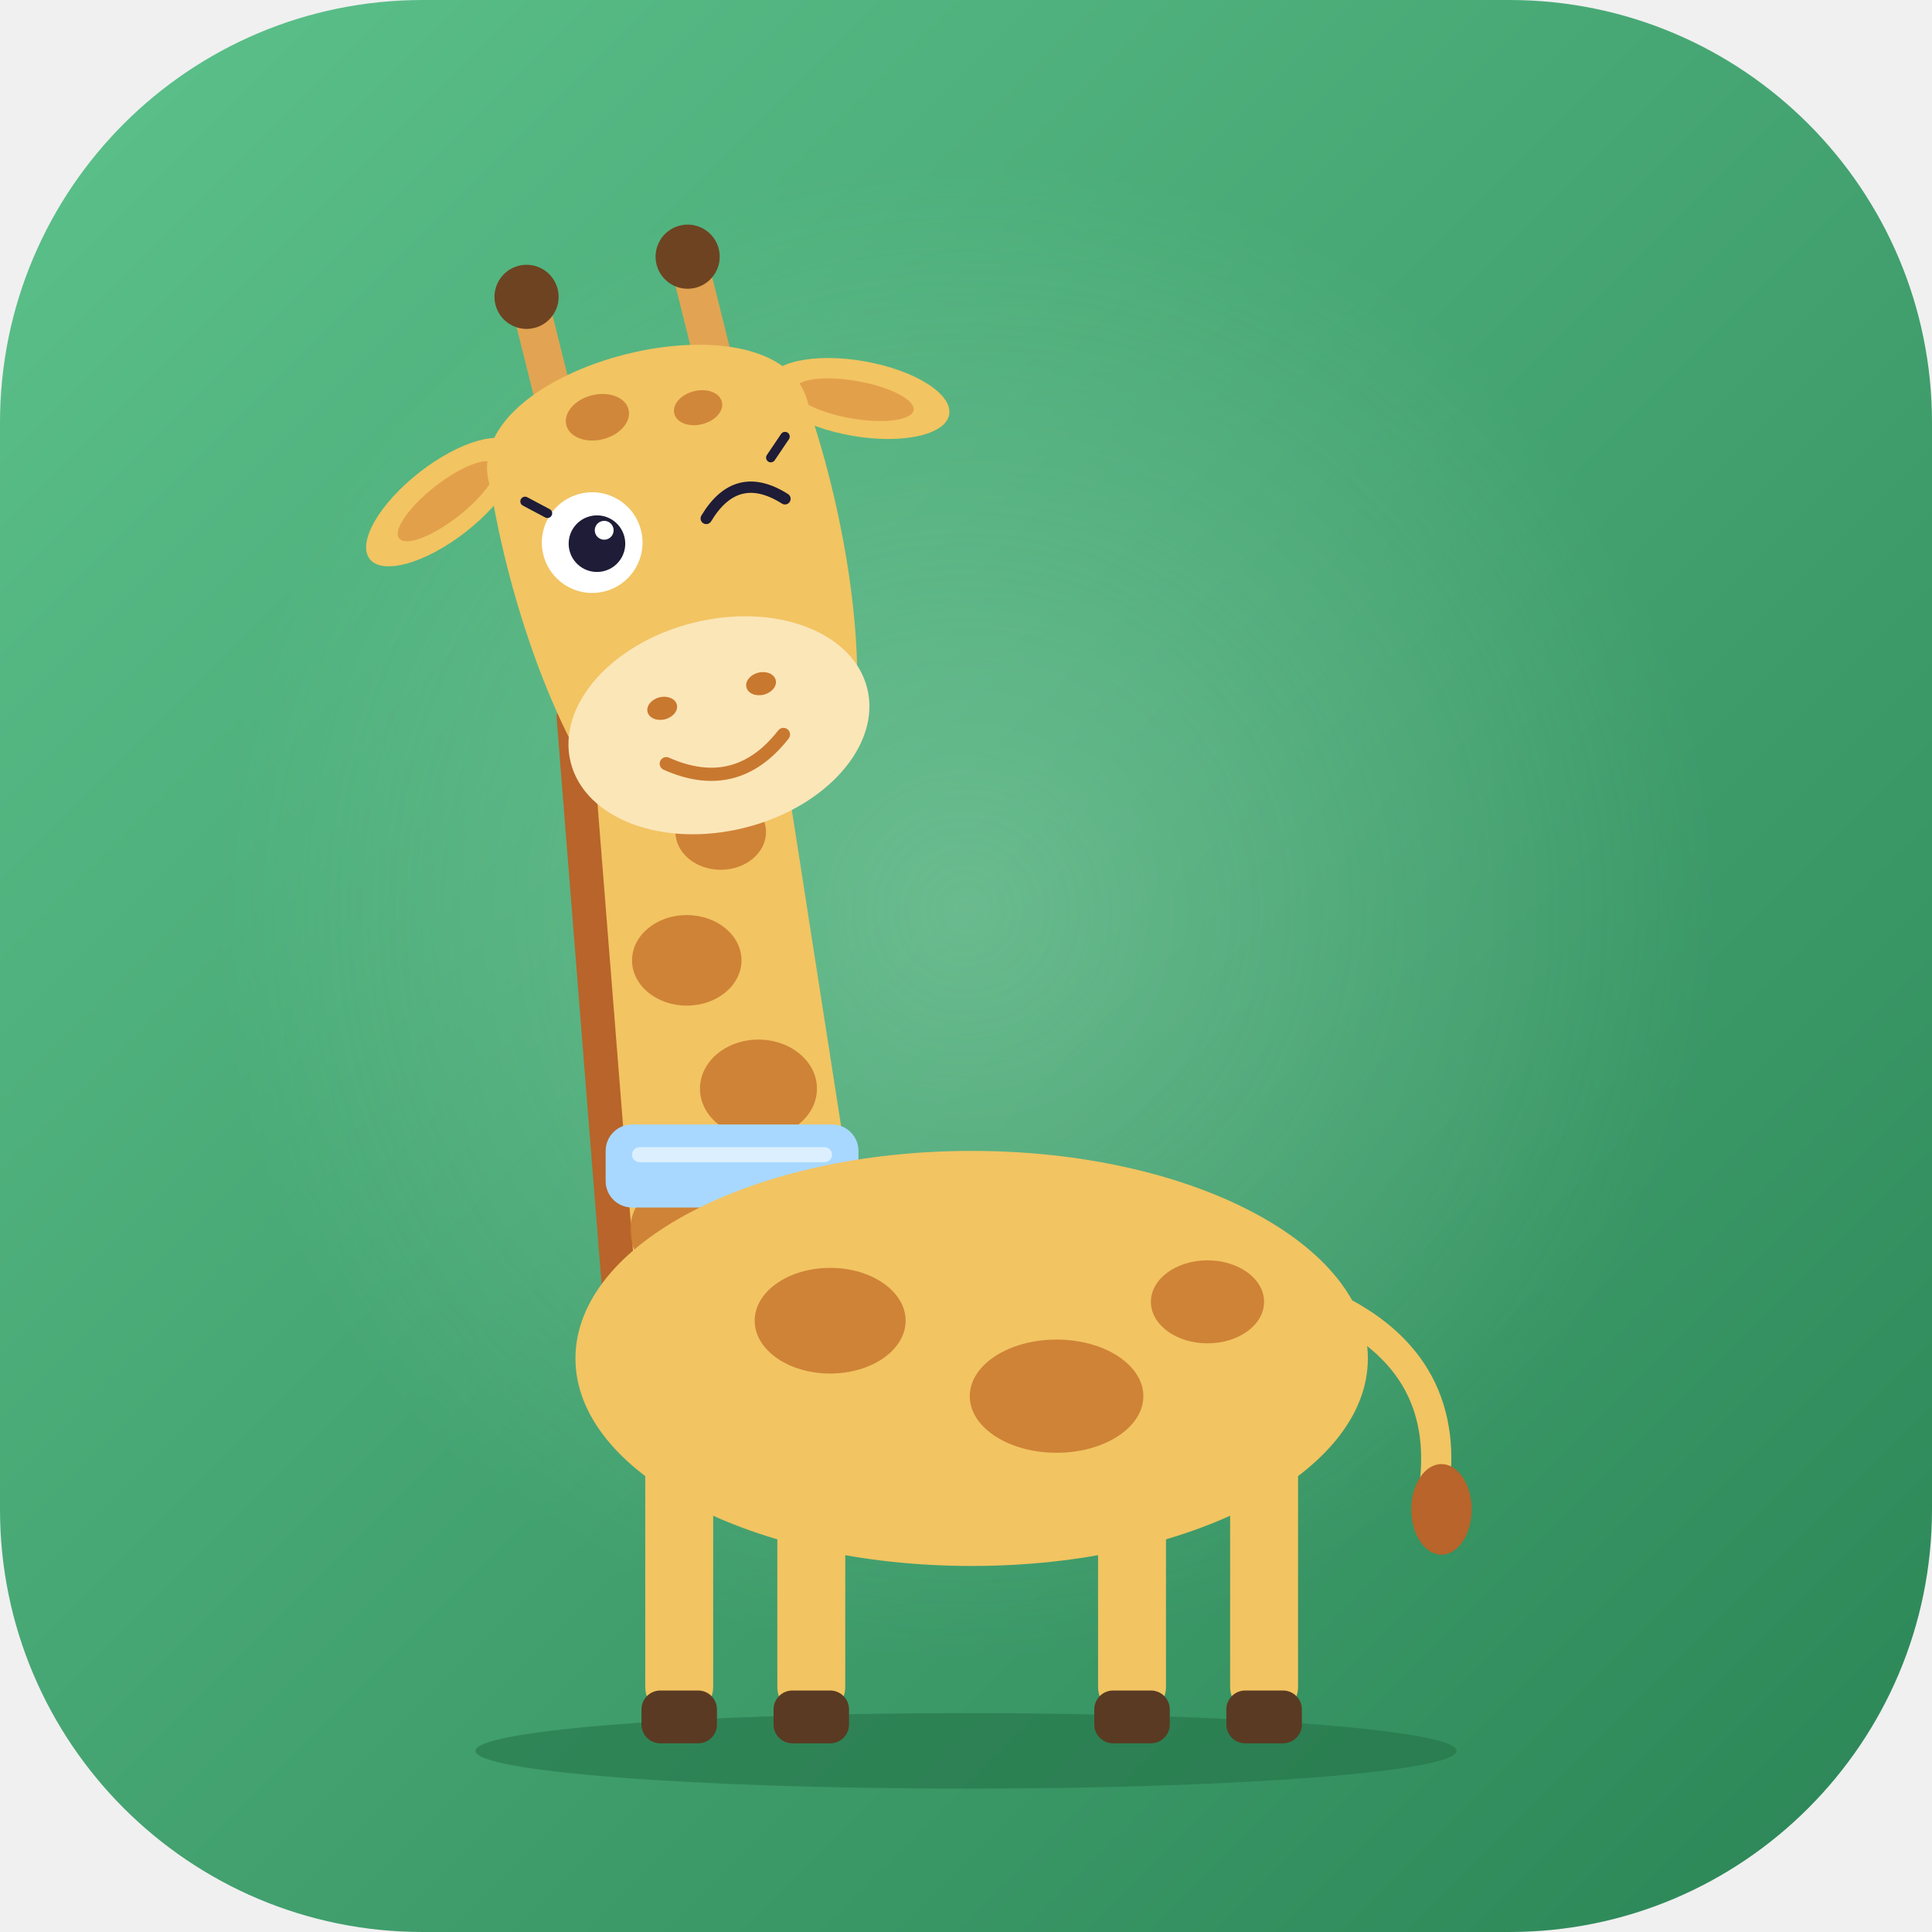
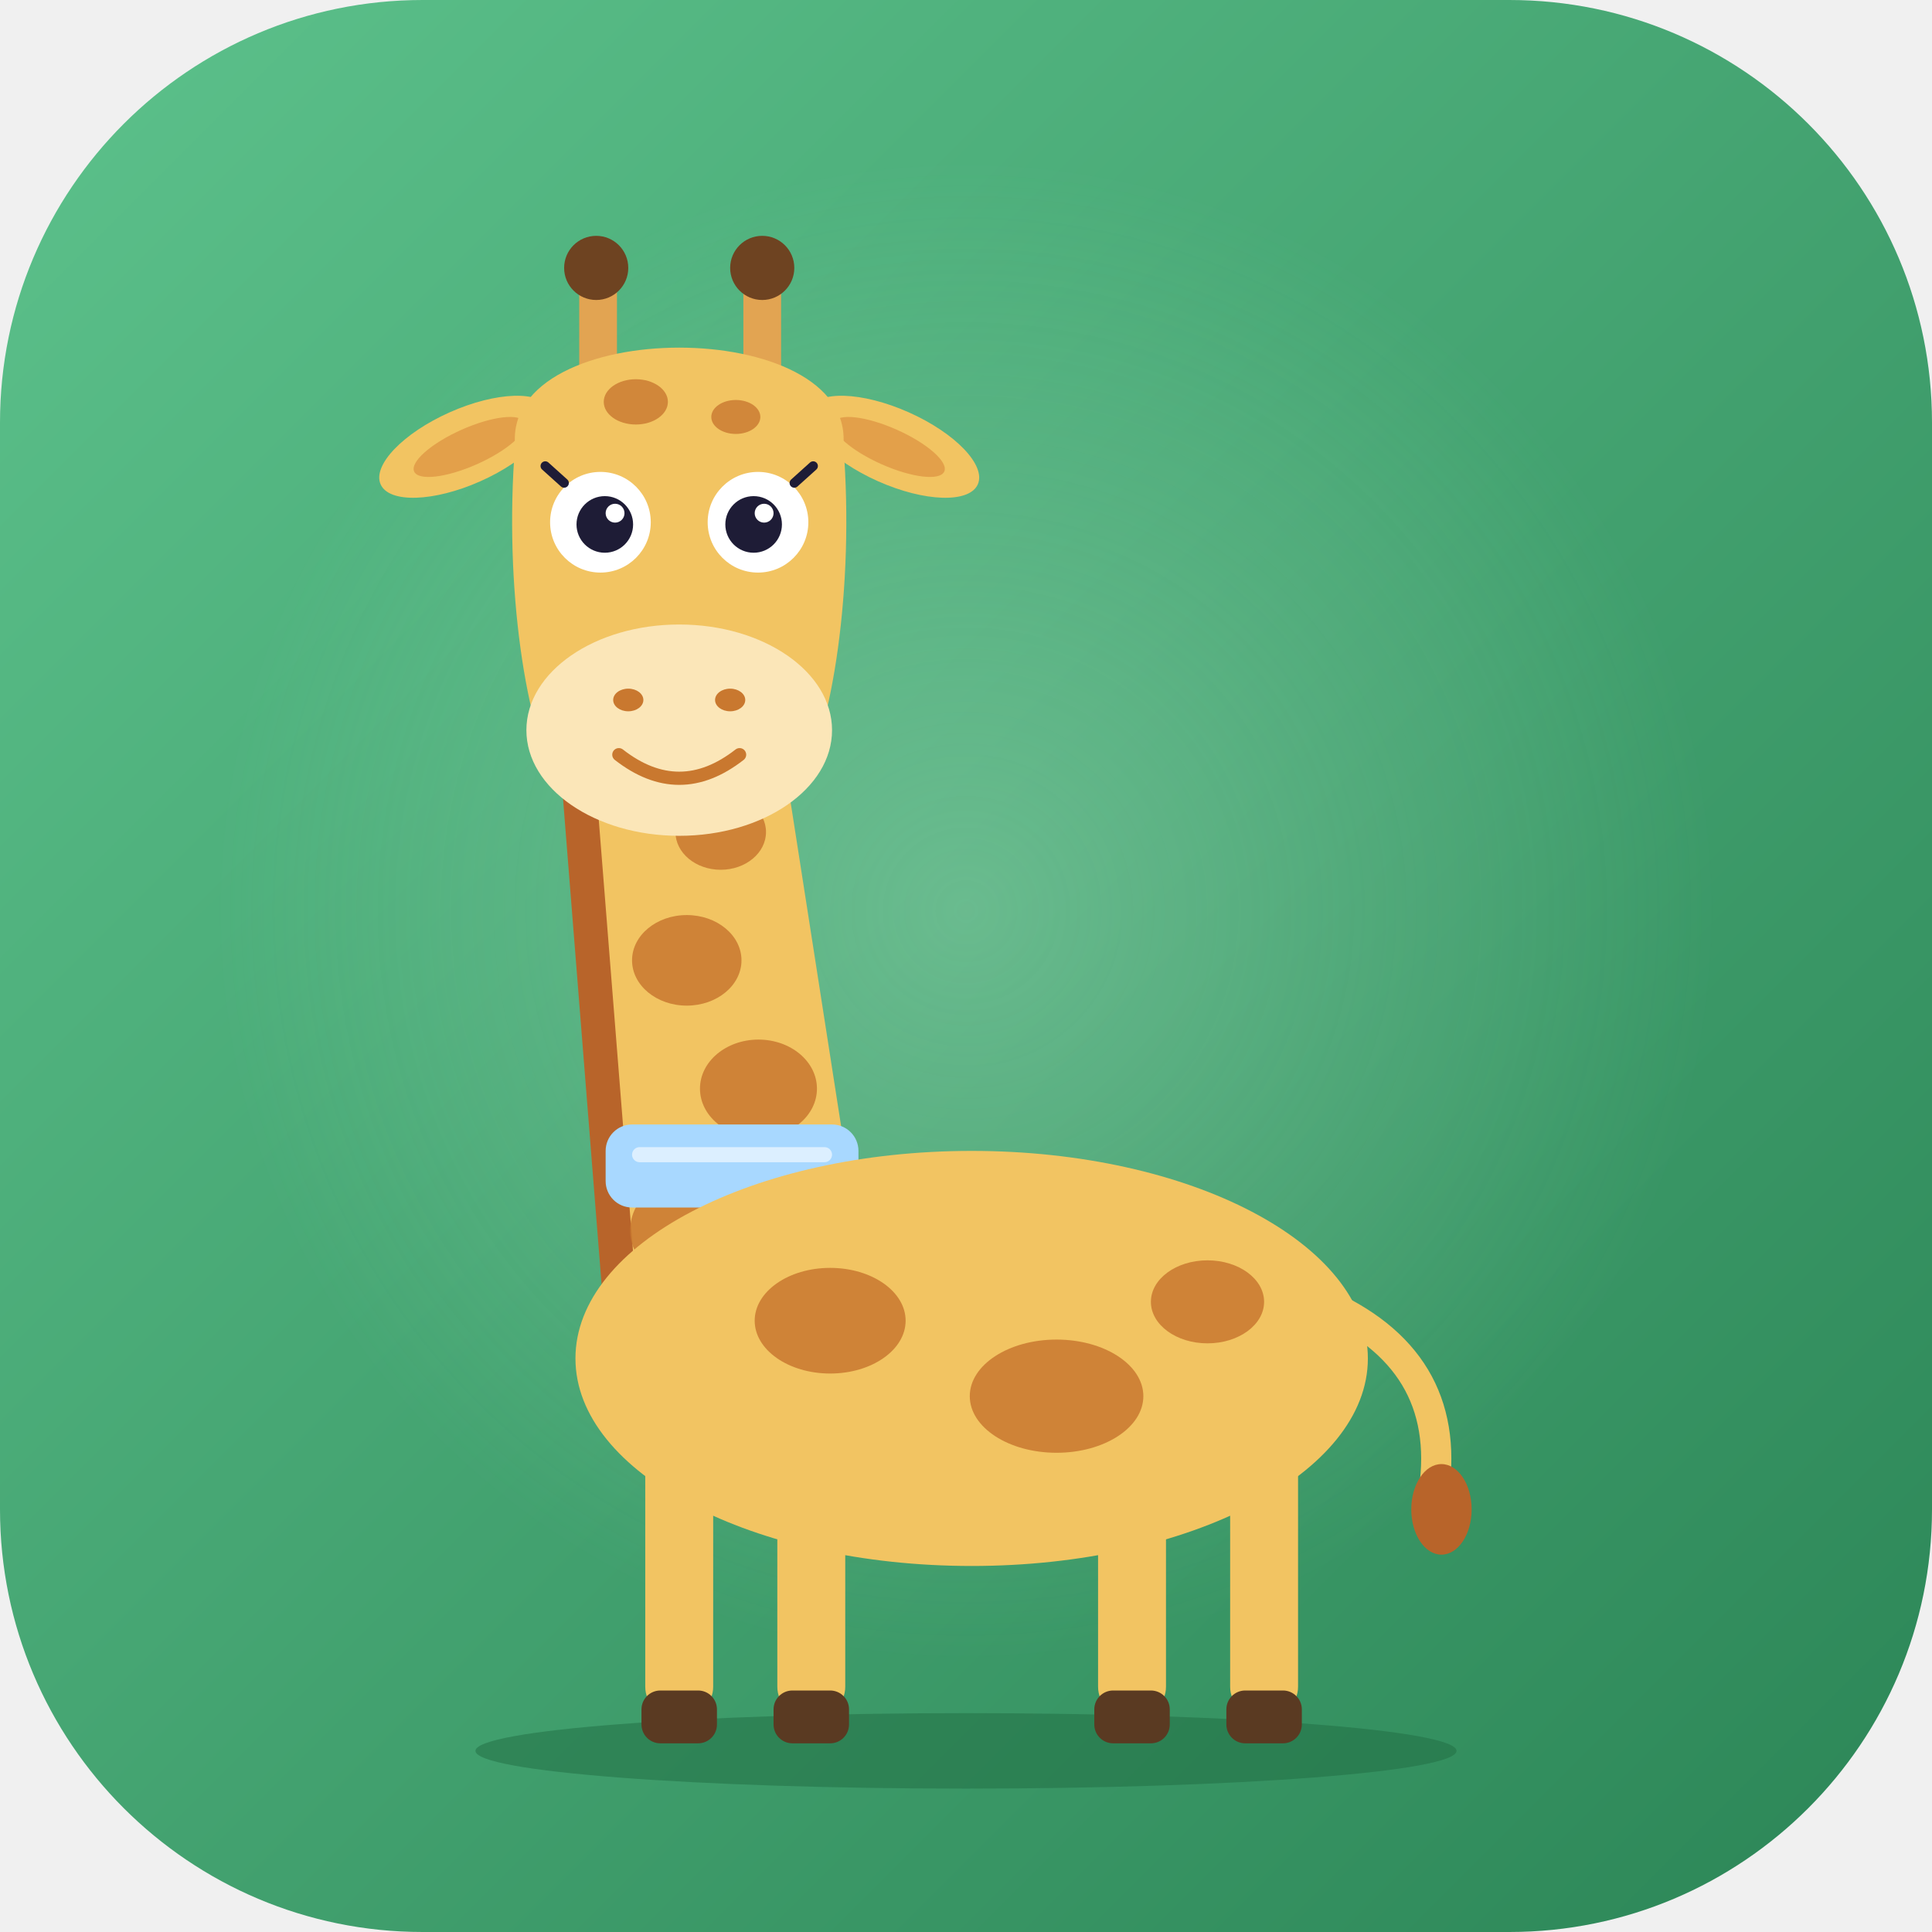
<svg xmlns="http://www.w3.org/2000/svg" viewBox="0 0 1024 1024" width="1024" height="1024">
  <defs>
    <linearGradient id="raffiBg" x1="0%" y1="0%" x2="100%" y2="100%">
      <stop offset="0%" style="stop-color:#5DC28C" />
      <stop offset="100%" style="stop-color:#2B8556" />
    </linearGradient>
    <radialGradient id="raffiBgGlow" cx="50%" cy="48%" r="46%">
      <stop offset="0%" style="stop-color:#C8F5D8;stop-opacity:0.28" />
      <stop offset="100%" style="stop-color:#C8F5D8;stop-opacity:0" />
    </radialGradient>
  </defs>
  <rect width="1024" height="1024" rx="224" fill="url(#raffiBg)" />
  <circle cx="512" cy="500" r="430" fill="url(#raffiBgGlow)" />
  <ellipse cx="512" cy="928" rx="260" ry="20" fill="#1F6B42" opacity="0.5" />
  <rect x="342" y="760" width="36" height="150" rx="16" fill="#F2C462" />
  <rect x="340" y="896" width="40" height="28" rx="10" fill="#5A3A22" />
  <rect x="412" y="760" width="36" height="150" rx="16" fill="#F2C462" />
  <rect x="410" y="896" width="40" height="28" rx="10" fill="#5A3A22" />
  <rect x="582" y="760" width="36" height="150" rx="16" fill="#F2C462" />
  <rect x="580" y="896" width="40" height="28" rx="10" fill="#5A3A22" />
  <rect x="652" y="760" width="36" height="150" rx="16" fill="#F2C462" />
  <rect x="650" y="896" width="40" height="28" rx="10" fill="#5A3A22" />
  <path d="M700 690 Q770 720 760 790" stroke="#F2C462" stroke-width="16" stroke-linecap="round" fill="none" />
  <ellipse cx="764" cy="800" rx="16" ry="24" fill="#B8642A" />
  <path d="M335 720 L308 380 L412 380 L465 720 Z" fill="#F2C462" />
  <path d="M331 720 L304 380" stroke="#B8642A" stroke-width="18" stroke-linecap="round" />
  <ellipse cx="370" cy="652" rx="36" ry="30" fill="#C9782F" opacity="0.85" />
  <ellipse cx="402" cy="577" rx="31" ry="26" fill="#C9782F" opacity="0.85" />
  <ellipse cx="364" cy="509" rx="29" ry="24" fill="#C9782F" opacity="0.85" />
  <ellipse cx="382" cy="441" rx="24" ry="20" fill="#C9782F" opacity="0.85" />
  <rect x="321" y="596" width="134" height="44" rx="14" fill="#A8D8FF" />
  <rect x="335" y="608" width="106" height="8" rx="4" fill="#FFFFFF" opacity="0.6" />
  <ellipse cx="515" cy="720" rx="210" ry="110" fill="#F2C462" />
  <ellipse cx="440" cy="700" rx="40" ry="28" fill="#C9782F" opacity="0.85" />
  <ellipse cx="560" cy="740" rx="46" ry="30" fill="#C9782F" opacity="0.85" />
  <ellipse cx="640" cy="690" rx="30" ry="22" fill="#C9782F" opacity="0.85" />
-   <g transform="rotate(-14 360 300)">
+   <g transform="rotate(0 360 300)">
    <rect x="307" y="143" width="20" height="70" rx="9" fill="#E2A452" />
    <rect x="394" y="143" width="20" height="70" rx="9" fill="#E2A452" />
    <circle cx="316" cy="142" r="17" fill="#6E4321" />
    <circle cx="404" cy="142" r="17" fill="#6E4321" />
    <ellipse cx="244" cy="225" rx="49" ry="20" fill="#F2C462" transform="rotate(-24 273 225)" />
    <ellipse cx="246" cy="226" rx="32" ry="10" fill="#E3A04A" transform="rotate(-24 273 225)" />
    <ellipse cx="476" cy="225" rx="49" ry="20" fill="#F2C462" transform="rotate(24 447 225)" />
    <ellipse cx="474" cy="226" rx="32" ry="10" fill="#E3A04A" transform="rotate(24 447 225)" />
    <path d="M273 236 C267 167 453 167 447 236 C453 312 441 387 424 416 L296 416 C279 387 267 312 273 236 Z" fill="#F2C462" />
    <ellipse cx="337" cy="213" rx="17" ry="12" fill="#C9782F" opacity="0.8" />
    <ellipse cx="390" cy="221" rx="13" ry="9" fill="#C9782F" opacity="0.8" />
    <ellipse cx="360" cy="387" rx="81" ry="56" fill="#FBE6B8" />
    <ellipse cx="333" cy="371" rx="8" ry="6" fill="#C9782F" />
    <ellipse cx="387" cy="371" rx="8" ry="6" fill="#C9782F" />
    <path d="M328 400 Q360 425 392 400" stroke="#C9782F" stroke-width="7" stroke-linecap="round" fill="none" />
    <circle cx="318.24" cy="276.8" r="26.68" fill="#FFFFFF" />
    <circle cx="320.56" cy="277.96" r="15" fill="#1E1C36" />
    <circle cx="326" cy="272" r="5" fill="#FFFFFF" />
-     <path d="M380 279 Q402 257 423 279" stroke="#1E1C36" stroke-width="6" stroke-linecap="round" fill="none" />
+     <circle cx="401.76" cy="276.8" r="26.68" fill="#FFFFFF" />
+     <circle cx="399.44" cy="277.96" r="15" fill="#1E1C36" />
+     <circle cx="405" cy="272" r="5" fill="#FFFFFF" />
    <path d="M299 256 l-10 -9" stroke="#1E1C36" stroke-width="5" stroke-linecap="round" />
    <path d="M421 256 l10 -9" stroke="#1E1C36" stroke-width="5" stroke-linecap="round" />
  </g>
</svg>
